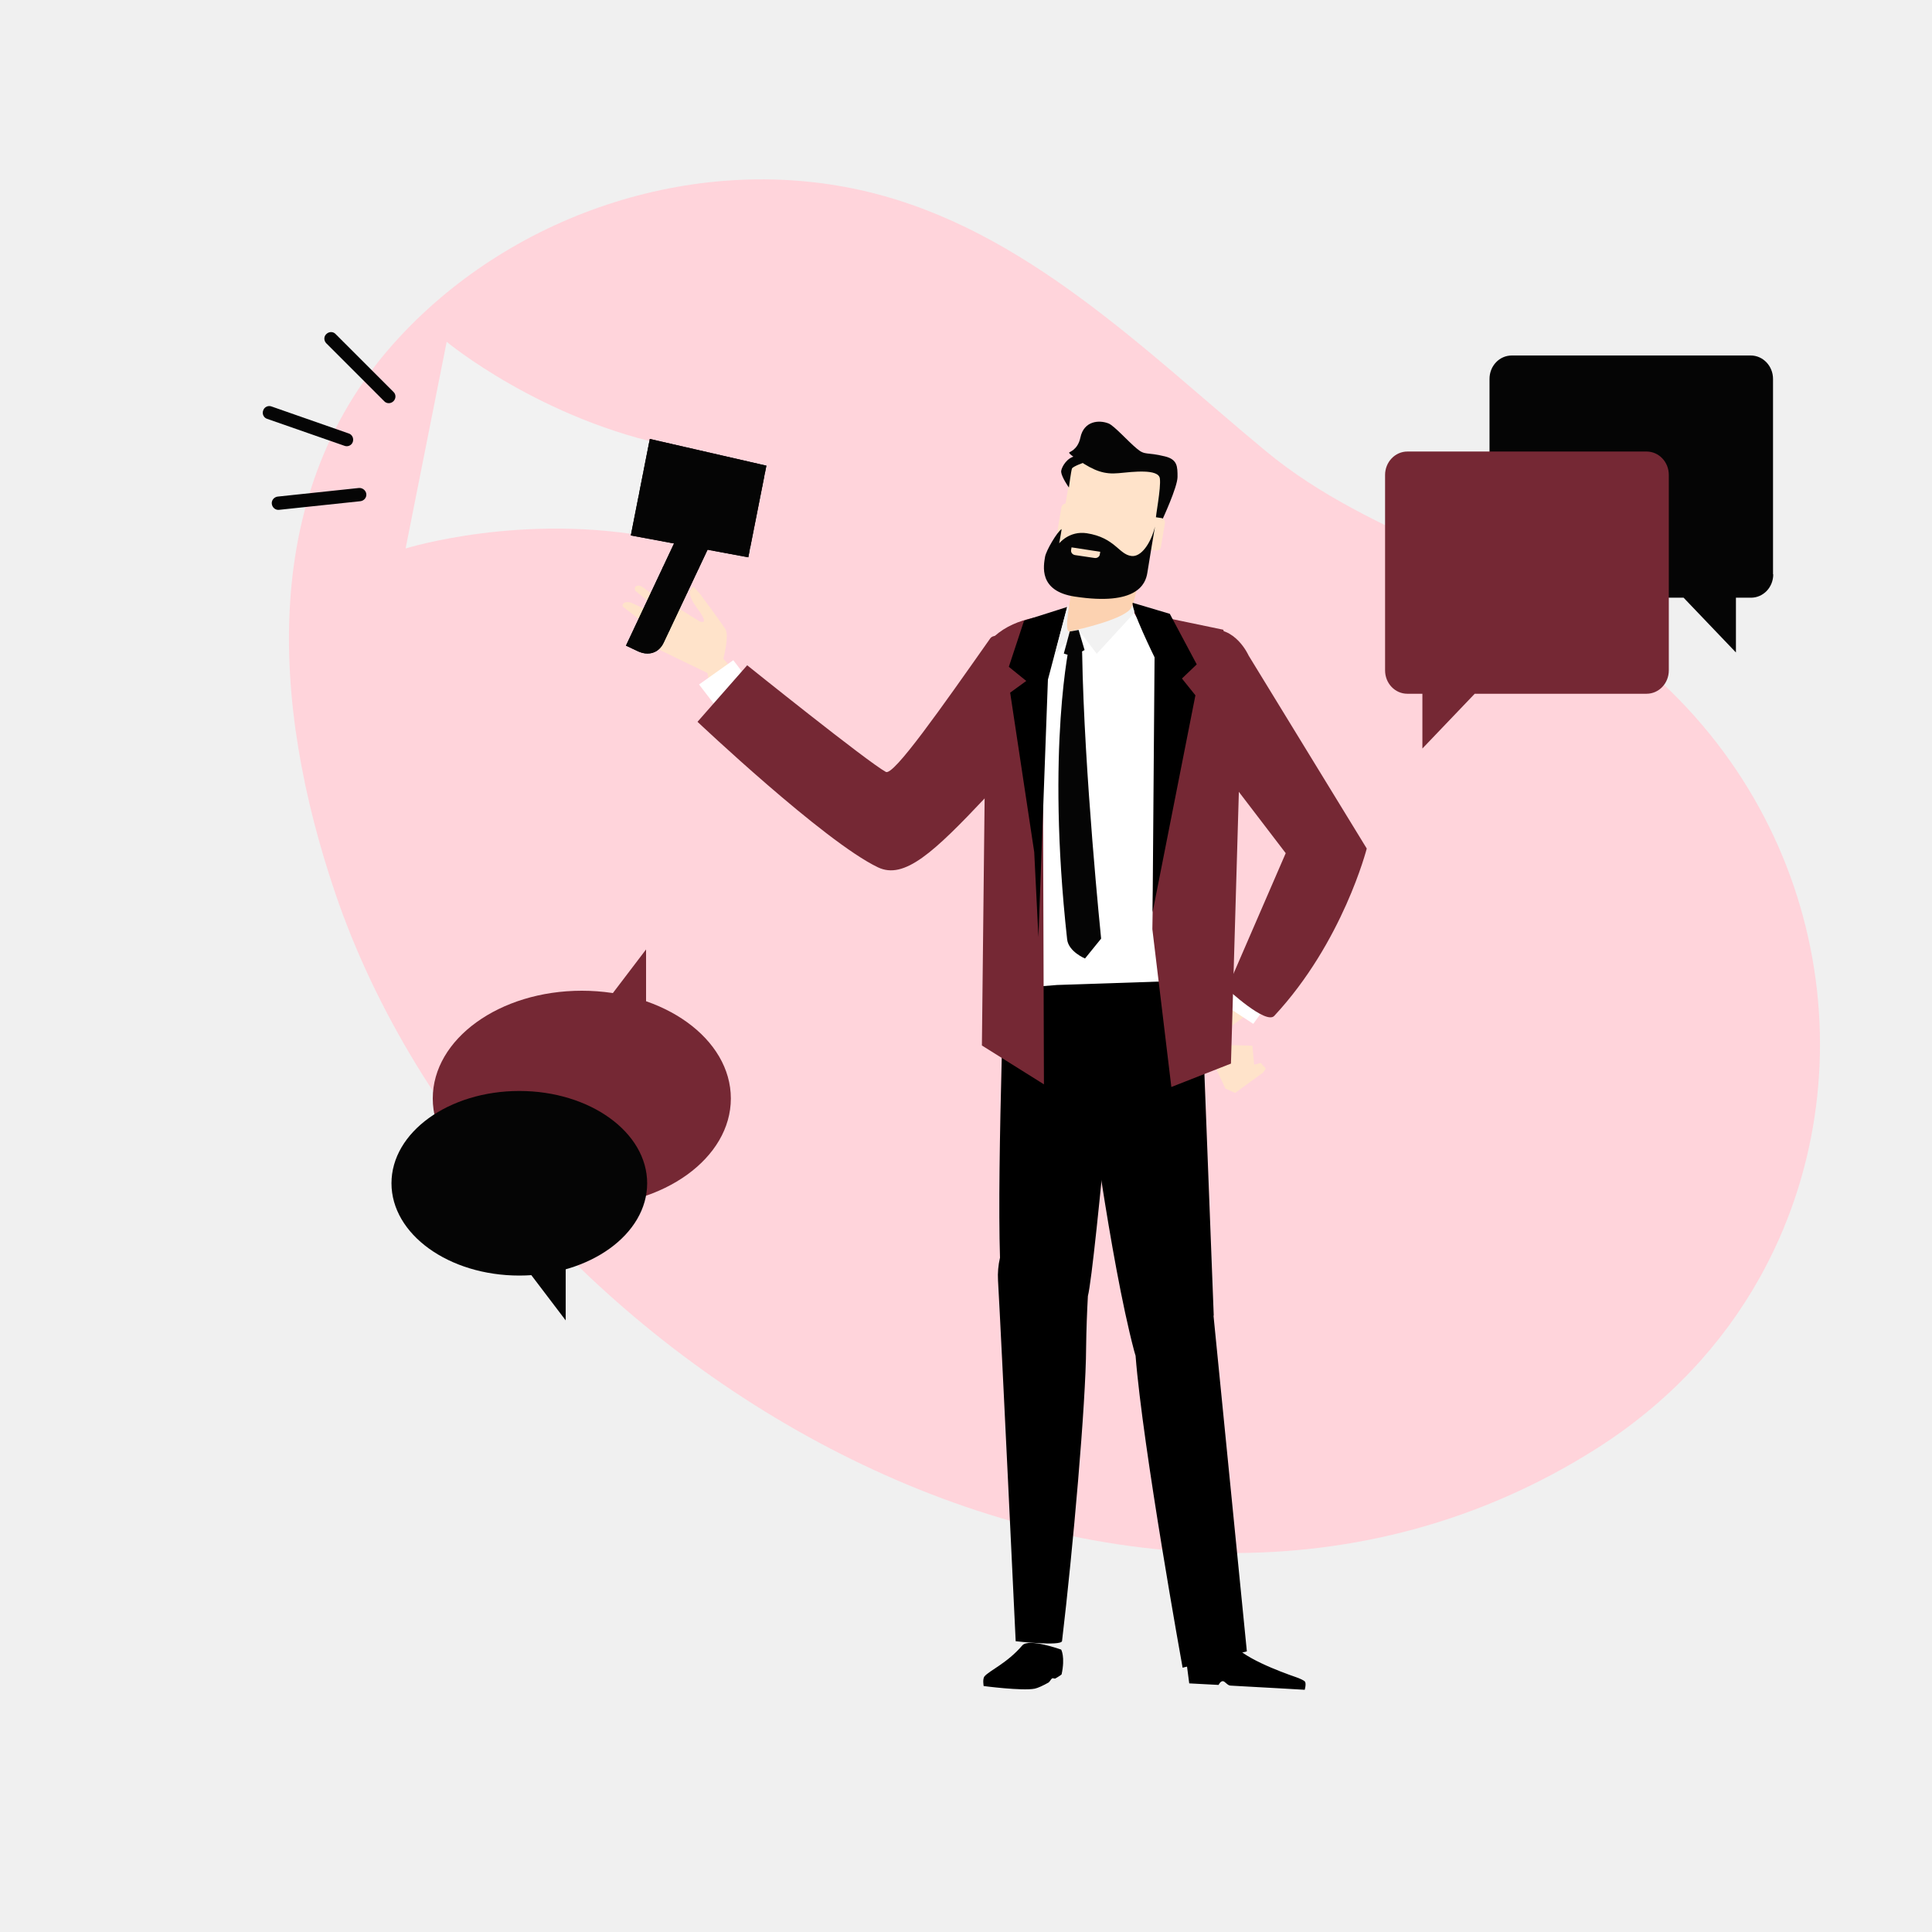
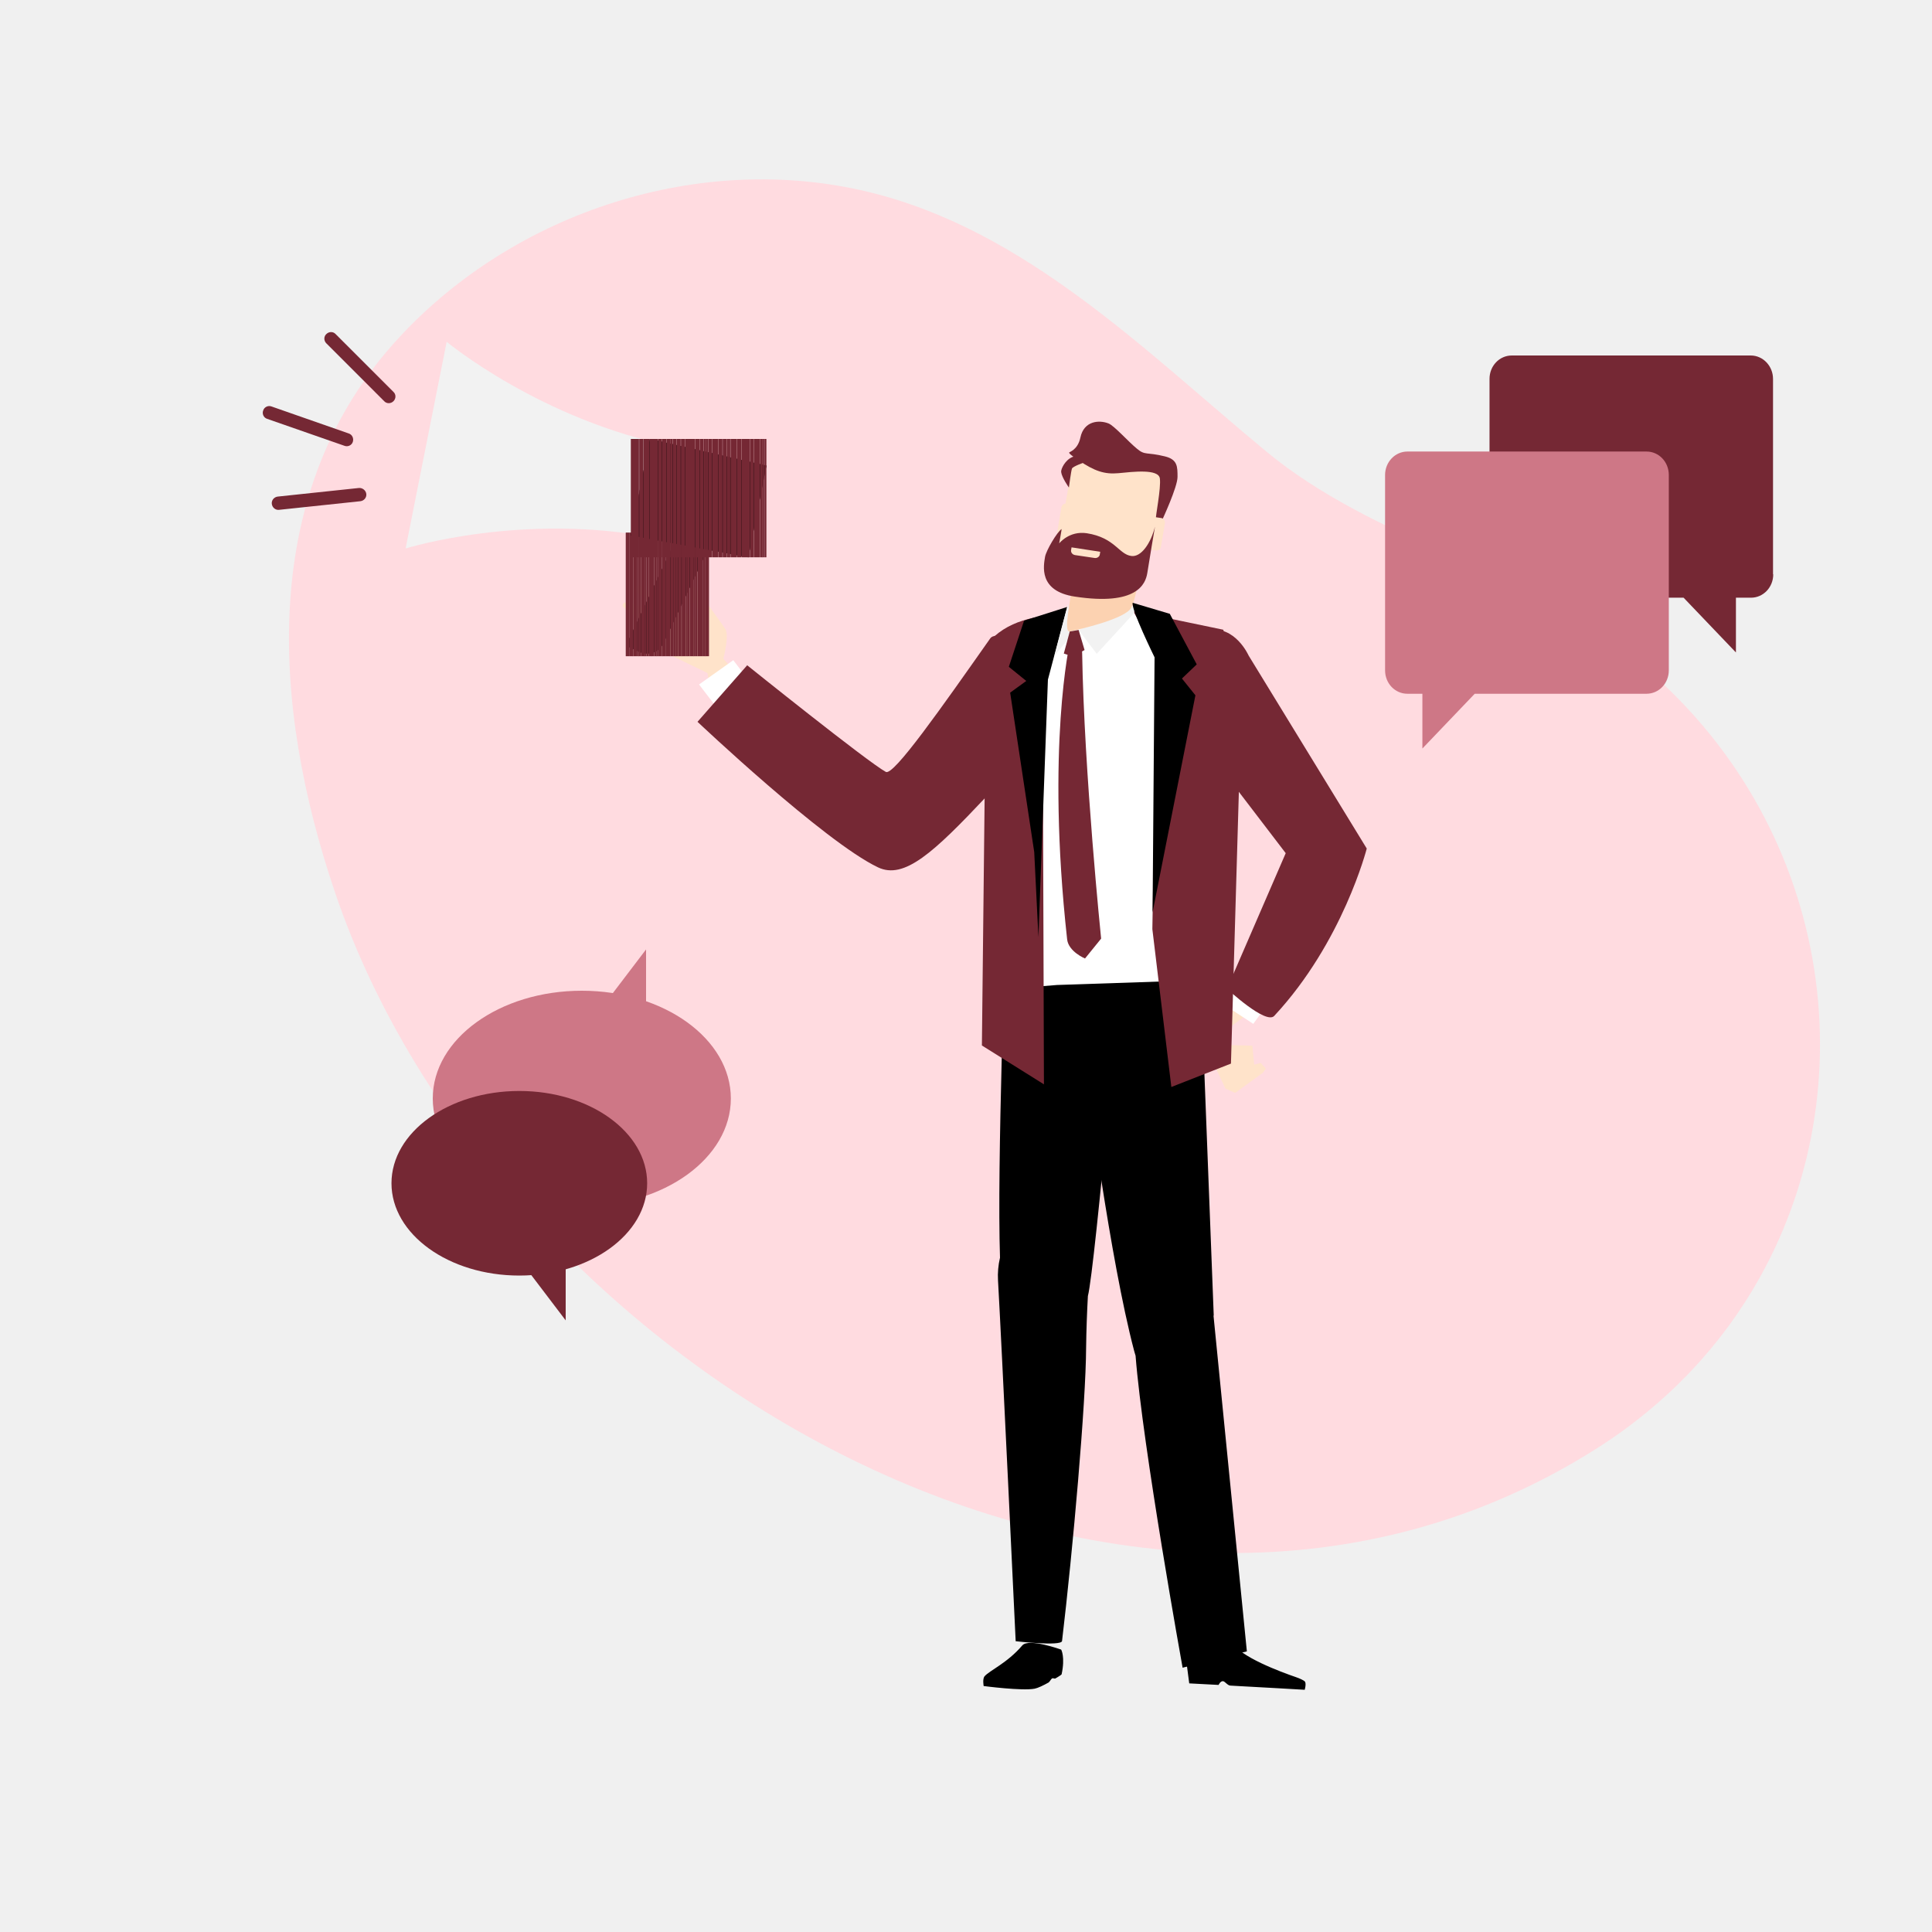
<svg xmlns="http://www.w3.org/2000/svg" xmlns:xlink="http://www.w3.org/1999/xlink" id="SvgjsSvg1093" width="360" height="360" version="1.1">
  <defs id="SvgjsDefs1094" />
  <g id="SvgjsG1095">
-     <svg enable-background="new 0 0 875 823" viewBox="0 0 875 823" width="360" height="360">
-       <path fill="#ffd4db" d="M797 552.6c50.9-91.1 30.4-212.3-60.2-282.9-49.6-38.6-114.7-51-163.4-91.3-54.7-45.3-108.8-100.3-180.2-117.5-75.9-18.3-159.5 8.8-212.3 65.8-64.4 69.3-57.9 166.8-29.1 251.7C224.9 593.6 512.4 763.6 723 630.1c32.5-20.6 57.2-47.4 74-77.5z" class="colorcce9ff svgShape" />
-       <path fill="#050505" d="M803.1 234.1c0 5.9-4.5 10.6-10.1 10.6h-6.8v24.8l-23.7-24.8h-77.8c-5.6 0-10.1-4.7-10.1-10.6v-88.5c0-5.9 4.5-10.6 10.1-10.6h108.2c5.6 0 10.1 4.8 10.1 10.6v88.5z" class="colorffbe55 svgShape" />
-       <path fill="#752834" d="M627.3 277.6c0 5.9 4.5 10.6 10.1 10.6h6.8V313l23.7-24.8h77.8c5.6 0 10.1-4.7 10.1-10.6v-88.5c0-5.9-4.5-10.6-10.1-10.6H637.4c-5.6 0-10.1 4.8-10.1 10.6v88.5z" class="color2a94f4 svgShape" />
+     <svg enable-background="new 0 0 875 823" viewBox="0 0 875 823" width="360" height="360" version="1.1">
+       <path fill="#ffdbe0" d="M797 552.6c50.9-91.1 30.4-212.3-60.2-282.9-49.6-38.6-114.7-51-163.4-91.3-54.7-45.3-108.8-100.3-180.2-117.5-75.9-18.3-159.5 8.8-212.3 65.8-64.4 69.3-57.9 166.8-29.1 251.7C224.9 593.6 512.4 763.6 723 630.1c32.5-20.6 57.2-47.4 74-77.5z" class="colorcce9ff svgShape" />
+       <path fill="#752834" d="M803.1 234.1c0 5.9-4.5 10.6-10.1 10.6h-6.8v24.8l-23.7-24.8h-77.8c-5.6 0-10.1-4.7-10.1-10.6v-88.5c0-5.9 4.5-10.6 10.1-10.6h108.2c5.6 0 10.1 4.8 10.1 10.6v88.5z" class="colorffbe55 svgShape" />
+       <path fill="#ce7786" d="M627.3 277.6c0 5.9 4.5 10.6 10.1 10.6h6.8V313l23.7-24.8h77.8c5.6 0 10.1-4.7 10.1-10.6v-88.5c0-5.9-4.5-10.6-10.1-10.6H637.4c-5.6 0-10.1 4.8-10.1 10.6v88.5z" class="color2a94f4 svgShape" />
      <path fill="#ffe3ca" d="m559.4 469 12.6-9.2 1.3-1.8-2.3-2.6-3 .8-.8-8.6-14.8-.4-7.8-2.2 10.4 22z" class="colorffe3ca svgShape" />
      <path fill="#ffe3ca" d="m585.4 379.8-40.7 64.1s3.1 8.1 6.4 3.1c.4-.6-2.3-1.9.5-3.9 11.2-8 31-22.1 40.1-33.3 12-14.7 12.5-34.4 12.5-34.4l-18.8 4.4z" class="colorffe3ca svgShape" />
      <path fill="#ffffff" d="m567.6 437.7-14.8-9.7 11.3-15.4 14.8 9.6z" class="colorfff svgShape" />
      <path fill="#752834" d="m540.5 305.7 41.8 54.7-26.6 61.4s17.6 16.4 21.4 12.3c31.1-33.4 41.9-75.8 41.9-75.8l-53.5-87.4s-6.1-13.8-18.3-11.5c-24.6 4.6-9.7 40.4-6.7 46.3z" class="color0e538c svgShape" />
      <path fill="#000000" d="M445.9 733.2c-1 1.2-.4 4.4-.4 4.4s17.4 2.3 23.1 1.2c1.5-.3 4-1.5 6.3-2.8.4-.2 1.1-1.5 1.5-1.8.7-.4 1.1.3 1.7-.1 1.6-.9 2.7-1.7 2.7-1.8 1.7-7.9-.2-11.2-.2-11.2s-14.7-5.3-17.6-1.9c-6.8 8-14.9 11.4-17.1 14zM536.9 723.4l1.7 13 13.3.7s.8-1.8 2-1.7c.9.1 2 1.9 3.3 2 2.8.2 5.9.3 7.1.4 2.5.1 26.6 1.5 26.6 1.5s.8-2.7.1-3.7c-.3-.5-2.5-1.5-4-2-6.7-2.3-26-9.4-29-16-3.6-8-21.1 5.8-21.1 5.8z" class="color0b4870 svgShape" />
      <path fill="#000000" d="m509 399.9-47.8-1.1s-6.9 29.1-7.5 53.7c-.9 35-1.5 69.6-.8 91.1-.8 3.4-1.1 6.9-.9 10.3 1.5 25.9 8 163.4 8 163.4s20.7 2.4 21-.1c4.9-41.2 10.8-107.7 10.9-133 .1-7.9.4-15.8.8-23.2C496 548.3 509 399.9 509 399.9z" class="color0b4870 svgShape" />
      <path fill="#000000" d="m564.7 721.9-15.1-152c0-.1.1-.1.1-.1l-5.8-150.3-64.1-4.3s4 9.2 12.6 48.8c0 0 10.3 80.2 21.2 121.6.2.9.5 1.6.7 2.4 3.2 41.3 21.3 141.3 21.3 141.3l29.1-7.4z" class="color0b4870 svgShape" />
      <path fill="#ffe3ca" d="M371.3 315.5s-19.4-15.3-47.1-47c-9.4-10.7-4.8.9-3.2 14.3 1.6 13.4 27.7 40 56.3 47.5 28.6 7.5-6-14.8-6-14.8z" class="colorffe3ca svgShape" />
      <path fill="#ffe3ca" d="M326.4 276.9s4.4-14.4 2.1-18c-2.3-3.6-11.6-16.1-11.6-16.1l-2.7-3s-4.8 1.2 1.5 9.6 1.1 6 1.1 6l-8.5-5.3-11-5.7-4.5-3.2s-2.4-2-3.4-2c-2.8.1-1.7 2.3-1.7 2.3l16.7 13.9-18.7-8.5s-2.6-.7-3.4.5c-.8 1.1 0 1.5 0 1.5l19 14.8-10.2-3.3s-2.5-.6-3.4.5c-.9 1.2-1.2 1.5-1.2 1.5l37.4 18.1 2.5-3.6z" class="colorffe3ca svgShape" />
      <path fill="#ffffff" d="m325.8 296-9.2-12 15.5-11 9.2 12z" class="colorfff svgShape" />
      <path fill="#752834" d="M487.3 277.8s2.5 11.3-40.5 56.9c-24 25.5-37.3 37.8-49.2 32.1-24.3-11.6-81.7-65.9-81.7-65.9l22.5-25.6s54.4 43.7 62.8 48.3c3.5 1.9 25.2-29.1 47.3-60.5 4-5.8 35.9 11.6 38.8 14.7z" class="color0e538c svgShape" />
      <path fill="#ffffff" d="m451.5 267.6 31.7-16.9 23.8-5.3 13.4 7.1s27.9 16 30.7 16c2.8 0-.9 149.2-.9 149.2l-71.5 2.4-26 2.1-1.2-154.6z" class="colorfff svgShape" />
      <path fill="#752834" d="m472.8 465.1-.6-183.3 10.2-30.2c-13.1 1.6-26.3 2.9-35.7 14.4l-2 181.5 28.1 17.6zM513.2 250.7l10.8 19.8-2.1 124.3 8.6 71.5 27-10.6 4.9-168.6-8.4-27.9z" class="color0e538c svgShape" />
      <path fill="#000000" d="m468.4 359.9-10.9-72.2 7.3-5.3-7.9-6.4 6.9-20.9 19.5-6.2-8.7 32.9-4.3 116.6z" class="color0b4870 svgShape" />
-       <path fill="#050505" d="M484.6 264.7s-10.9 47.5-1.3 134.7c.6 5.6 8.1 8.7 8.1 8.7l7.3-9s-7.7-75-8.6-129.5c-.2-6.8-5.8 1.6-5.5-4.9z" class="colorffbe55 svgShape" />
+       <path fill="#752834" d="M484.6 264.7s-10.9 47.5-1.3 134.7c.6 5.6 8.1 8.7 8.1 8.7l7.3-9s-7.7-75-8.6-129.5c-.2-6.8-5.8 1.6-5.5-4.9z" class="colorffbe55 svgShape" />
      <path fill="#f2f2f2" d="m488.5 259.3 8.2 10.8 17-18.5v-3.1zM483.7 247.6l-6.1 23.3 8.1-9.7z" class="colorf2f2f2 svgShape" />
      <path fill="#fcd2b1" d="M516.4 233.4c-.8 3.9-2.3 12.1-3.9 15.6-2.5 5.4-24.6 10.2-27.9 11-3.4.8.8-16.3.8-20.2 0-3 2-2-.4-6.3h31.4z" class="colorfcd2b1 svgShape" />
      <path fill="#ffe3ca" d="M478.8 224.8c-.6 3.3 1.8 6.5 5.3 7l28.4 4.4c3.5.5 6.8-1.7 7.3-5.1l6.7-40.2c.6-3.3-1.8-6.5-5.3-7l-28.4-4.3c-3.5-.5-6.8 1.7-7.3 5.1l-6.7 40.1z" class="colorffe3ca svgShape" />
-       <path fill="#050505" d="M484.1 194.8s-3.2-4.5-3.5-7c-.2-1.3 1.8-5.6 5.3-6.9 3.5-1.3 5.5 2.4 5.5 2.4s-5.5 1.9-5.9 2.9c-.4 1-1.4 8.6-1.4 8.6z" class="colorffbe55 svgShape" />
-       <path fill="#050505" d="M526.4 209.4s6.9-14.8 6.9-19.4c0-4.7 0-7.9-5.7-9.3-8.5-2.1-8.9-.3-12.7-3.5-3.8-3.1-10.3-10.4-12.8-11.4-4.2-1.7-11.2-1.3-12.8 6.4-1.2 5.7-5.2 6.5-5.1 6.8.2.7 1.7 1.7 4.2 3.4 7.3 5 11.9 6.5 18.2 5.9 6.3-.6 18.1-2.1 18.7 2.4.6 4.5-2.1 17.5-1.8 18.5.3 1.1 1.8.8 2.9.2z" class="colorffbe55 svgShape" />
+       <path fill="#752834" d="M484.1 194.8s-3.2-4.5-3.5-7c-.2-1.3 1.8-5.6 5.3-6.9 3.5-1.3 5.5 2.4 5.5 2.4s-5.5 1.9-5.9 2.9c-.4 1-1.4 8.6-1.4 8.6z" class="colorffbe55 svgShape" />
+       <path fill="#752834" d="M526.4 209.4s6.9-14.8 6.9-19.4c0-4.7 0-7.9-5.7-9.3-8.5-2.1-8.9-.3-12.7-3.5-3.8-3.1-10.3-10.4-12.8-11.4-4.2-1.7-11.2-1.3-12.8 6.4-1.2 5.7-5.2 6.5-5.1 6.8.2.7 1.7 1.7 4.2 3.4 7.3 5 11.9 6.5 18.2 5.9 6.3-.6 18.1-2.1 18.7 2.4.6 4.5-2.1 17.5-1.8 18.5.3 1.1 1.8.8 2.9.2z" class="colorffbe55 svgShape" />
      <path fill="#ffe3ca" d="M515.5 220.1c-.2 1.1.6 2.2 1.8 2.3l6.1.9c1.2.2 2.3-.6 2.4-1.7l1.8-10.7c.2-1.1-.6-2.2-1.8-2.3l-6.1-.9c-1.2-.2-2.3.6-2.4 1.7l-1.8 10.7zM478.9 214.5c-.2 1.1.6 2.2 1.8 2.3l6.1.9c1.2.2 2.3-.6 2.4-1.7l1.8-10.7c.2-1.1-.6-2.2-1.8-2.3l-6.1-.9c-1.2-.2-2.2.6-2.4 1.7l-1.8 10.7z" class="colorffe3ca svgShape" />
-       <path fill="#050505" d="M523.1 212.5s-2.7 15.8-3.5 21.1c-.8 4.8-4.6 14.9-32.8 10.6-16.7-2.5-14.1-14.2-13.5-18 .5-2.9 5.4-11.2 7.5-12.6.1 0-1.1 6.5-1.1 6.5s4.5-5.8 12.5-4.6c12.8 2 14.5 9.6 20.2 10.3 4.4.6 8.8-5.7 10.7-13.3z" class="colorffbe55 svgShape" />
+       <path fill="#752834" d="M523.1 212.5s-2.7 15.8-3.5 21.1c-.8 4.8-4.6 14.9-32.8 10.6-16.7-2.5-14.1-14.2-13.5-18 .5-2.9 5.4-11.2 7.5-12.6.1 0-1.1 6.5-1.1 6.5s4.5-5.8 12.5-4.6c12.8 2 14.5 9.6 20.2 10.3 4.4.6 8.8-5.7 10.7-13.3z" class="colorffbe55 svgShape" />
      <path fill="#ffe3ca" d="m495.7 226.7-8.8-1.3c-1.2-.2-2-1.2-1.8-2.3l.2-1.2 13 2-.2 1.2c-.1 1-1.2 1.8-2.4 1.6z" class="colorffe3ca svgShape" />
-       <path fill="#050505" d="m484.5 260 4-.7 2.7 9.1-5.3 2.9-4.1-1.3z" class="colorffbe55 svgShape" />
+       <path fill="#752834" d="m484.5 260 4-.7 2.7 9.1-5.3 2.9-4.1-1.3z" class="colorffbe55 svgShape" />
      <path fill="#000000" d="M513 247c-.9 2.7 9.9 24.7 9.9 24.7l-.9 115.5 19.4-98.3-6.1-7.6 6.7-6.4-12.2-22.9-16.8-5z" class="color0b4870 svgShape" />
      <path fill="#f2f2f2" d="m202.3 128.8-9.3 46.8-9.3 46.8s53.1-16.6 113.5-4.7l4.1-20.6 4.1-20.8c-60.3-11.9-103.1-47.5-103.1-47.5z" class="colorf2f2f2 svgShape" />
-       <defs>
-         <path id="a" d="m288.8 268.9-5.3-2.5 24.1-51.2 13.5 6.4-20.5 43.4c-2.2 4.8-7 6.2-11.8 3.9z" />
-       </defs>
-       <use fill="#050505" overflow="visible" xlink:href="#a" class="colorffbe55 svgShape" />
-       <clipPath id="b">
-         <use overflow="visible" xlink:href="#a" />
-       </clipPath>
-       <path fill="#050505" d="M321.1 215.2v56-56zM320.5 215.2h.6v56h-.6zM319.9 215.2h.6v56h-.6z" clip-path="url(#b)" class="colorffbe55 svgShape" />
-       <path fill="#050505" d="M319.3 215.2h.6v56h-.6z" clip-path="url(#b)" class="colorffbe55 svgShape" />
-       <path fill="#050505" d="M318.8 215.2h.6v56h-.6zM318.2 215.2h.6v56h-.6z" clip-path="url(#b)" class="colorffbe55 svgShape" />
-       <path fill="#050505" d="M317.6 215.2h.6v56h-.6zM317 215.2h.6v56h-.6zM316.4 215.2h.6v56h-.6z" clip-path="url(#b)" class="colorffbe55 svgShape" />
-       <path fill="#050505" d="M315.9 215.2h.6v56h-.6z" clip-path="url(#b)" class="colorffbe55 svgShape" />
-       <path fill="#050505" d="M315.3 215.2h.6v56h-.6zM314.7 215.2h.6v56h-.6z" clip-path="url(#b)" class="colorffbe55 svgShape" />
-       <path fill="#050505" d="M314.1 215.2h.6v56h-.6z" clip-path="url(#b)" class="colorffbe55 svgShape" />
-       <path fill="#050505" d="M313.6 215.2h.6v56h-.6zM313 215.2h.6v56h-.6zM312.4 215.2h.6v56h-.6z" clip-path="url(#b)" class="colorffbe55 svgShape" />
-       <path fill="#050505" d="M311.8 215.2h.6v56h-.6zM311.2 215.2h.6v56h-.6z" clip-path="url(#b)" class="colorffbe55 svgShape" />
-       <path fill="#050505" d="M310.7 215.2h.6v56h-.6z" clip-path="url(#b)" class="colorffbe55 svgShape" />
-       <path fill="#050505" d="M310.1 215.2h.6v56h-.6zM309.5 215.2h.6v56h-.6zM308.9 215.2h.6v56h-.6z" clip-path="url(#b)" class="colorffbe55 svgShape" />
-       <path fill="#050505" d="M308.4 215.2h.6v56h-.6z" clip-path="url(#b)" class="colorffbe55 svgShape" />
-       <path fill="#050505" d="M307.8 215.2h.6v56h-.6zM307.2 215.2h.6v56h-.6z" clip-path="url(#b)" class="colorffbe55 svgShape" />
-       <path fill="#050505" d="M306.6 215.2h.6v56h-.6zM306 215.2h.6v56h-.6z" clip-path="url(#b)" class="colorffbe55 svgShape" />
-       <path fill="#050505" d="M305.5 215.2h.6v56h-.6zM304.9 215.2h.6v56h-.6z" clip-path="url(#b)" class="colorffbe55 svgShape" />
-       <path fill="#050505" d="M304.3 215.2h.6v56h-.6zM303.7 215.2h.6v56h-.6z" clip-path="url(#b)" class="colorffbe55 svgShape" />
-       <path fill="#050505" d="M303.1 215.2h.6v56h-.6z" clip-path="url(#b)" class="colorffbe55 svgShape" />
-       <path fill="#050505" d="M302.6 215.2h.6v56h-.6zM302 215.2h.6v56h-.6zM301.4 215.2h.6v56h-.6z" clip-path="url(#b)" class="colorffbe55 svgShape" />
-       <path fill="#050505" d="M300.8 215.2h.6v56h-.6zM300.2 215.2h.6v56h-.6z" clip-path="url(#b)" class="colorffbe55 svgShape" />
-       <path fill="#050505" d="M299.7 215.2h.6v56h-.6z" clip-path="url(#b)" class="colorffbe55 svgShape" />
-       <path fill="#050505" d="M299.1 215.2h.6v56h-.6zM298.5 215.2h.6v56h-.6zM297.9 215.2h.6v56h-.6z" clip-path="url(#b)" class="colorffbe55 svgShape" />
-       <path fill="#050505" d="M297.3 215.2h.6v56h-.6z" clip-path="url(#b)" class="colorffbe55 svgShape" />
-       <path fill="#050505" d="M296.8 215.2h.6v56h-.6zM296.2 215.2h.6v56h-.6z" clip-path="url(#b)" class="colorffbe55 svgShape" />
-       <path fill="#050505" d="M295.6 215.2h.6v56h-.6zM295 215.2h.6v56h-.6z" clip-path="url(#b)" class="colorffbe55 svgShape" />
-       <path fill="#050505" d="M294.5 215.2h.6v56h-.6zM293.9 215.2h.6v56h-.6z" clip-path="url(#b)" class="colorffbe55 svgShape" />
-       <path fill="#050505" d="M293.3 215.2h.6v56h-.6zM292.7 215.2h.6v56h-.6z" clip-path="url(#b)" class="colorffbe55 svgShape" />
-       <path fill="#050505" d="M292.1 215.2h.6v56h-.6z" clip-path="url(#b)" class="colorffbe55 svgShape" />
-       <path fill="#050505" d="M291.6 215.2h.6v56h-.6zM291 215.2h.6v56h-.6zM290.4 215.2h.6v56h-.6z" clip-path="url(#b)" class="colorffbe55 svgShape" />
-       <path fill="#050505" d="M289.8 215.2h.6v56h-.6zM289.2 215.2h.6v56h-.6z" clip-path="url(#b)" class="colorffbe55 svgShape" />
-       <path fill="#050505" d="M288.7 215.2h.6v56h-.6z" clip-path="url(#b)" class="colorffbe55 svgShape" />
-       <path fill="#050505" d="M288.1 215.2h.6v56h-.6zM287.5 215.2h.6v56h-.6zM286.9 215.2h.6v56h-.6z" clip-path="url(#b)" class="colorffbe55 svgShape" />
-       <path fill="#050505" d="M286.3 215.2h.6v56h-.6z" clip-path="url(#b)" class="colorffbe55 svgShape" />
-       <path fill="#050505" d="M285.8 215.2h.6v56h-.6zM285.2 215.2h.6v56h-.6z" clip-path="url(#b)" class="colorffbe55 svgShape" />
-       <path fill="#050505" d="M284.6 215.2h.6v56h-.6zM284 215.2h.6v56h-.6zM283.4 215.2h.6v56h-.6zM283.4 271.2v-56 56z" clip-path="url(#b)" class="colorffbe55 svgShape" />
-       <defs>
-         <path id="c" d="m338.9 226.4-53.2-9.9 8.6-43.7 52.8 12.1z" />
-       </defs>
-       <use fill="#050505" overflow="visible" xlink:href="#c" class="colorffbe55 svgShape" />
-       <clipPath id="d">
-         <use overflow="visible" xlink:href="#c" />
-       </clipPath>
-       <path fill="#050505" d="M347.1 172.8v53.6-53.6zM346.2 172.8h.9v53.6h-.9zM345.2 172.8h.9v53.6h-.9z" clip-path="url(#d)" class="colorffbe55 svgShape" />
-       <path fill="#050505" d="M344.3 172.8h1v53.6h-1zM343.3 172.8h.9v53.6h-.9zM342.4 172.8h.9v53.6h-.9zM341.5 172.8h.9v53.6h-.9zM340.5 172.8h.9v53.6h-.9zM339.6 172.8h.9v53.6h-.9zM338.6 172.8h.9v53.6h-.9zM337.7 172.8h.9v53.6h-.9zM336.7 172.8h1v53.6h-1zM335.8 172.8h.9v53.6h-.9zM334.8 172.8h.9v53.6h-.9zM333.9 172.8h.9v53.6h-.9zM332.9 172.8h.9v53.6h-.9zM332 172.8h.9v53.6h-.9zM331.1 172.8h.9v53.6h-.9zM330.1 172.8h.9v53.6h-.9z" clip-path="url(#d)" class="colorffbe55 svgShape" />
-       <path fill="#050505" d="M329.2 172.8h1v53.6h-1zM328.2 172.8h.9v53.6h-.9zM327.3 172.8h.9v53.6h-.9zM326.3 172.8h.9v53.6h-.9zM325.4 172.8h.9v53.6h-.9zM324.4 172.8h.9v53.6h-.9zM323.5 172.8h.9v53.6h-.9zM322.6 172.8h.9v53.6h-.9zM321.6 172.8h.9v53.6h-.9zM320.7 172.8h.9v53.6h-.9zM319.7 172.8h.9v53.6h-.9z" clip-path="url(#d)" class="colorffbe55 svgShape" />
-       <path fill="#050505" d="M318.8 172.8h1v53.6h-1zM317.8 172.8h.9v53.6h-.9zM316.9 172.8h.9v53.6h-.9zM315.9 172.8h.9v53.6h-.9zM315 172.8h.9v53.6h-.9zM314 172.8h.9v53.6h-.9zM313.1 172.8h.9v53.6h-.9zM312.2 172.8h.9v53.6h-.9zM311.2 172.8h1v53.6h-1zM310.3 172.8h.9v53.6h-.9zM309.3 172.8h.9v53.6h-.9zM308.4 172.8h.9v53.6h-.9zM307.4 172.8h.9v53.6h-.9zM306.5 172.8h.9v53.6h-.9zM305.5 172.8h.9v53.6h-.9zM304.6 172.8h.9v53.6h-.9zM303.6 172.8h.9v53.6h-.9z" clip-path="url(#d)" class="colorffbe55 svgShape" />
-       <path fill="#050505" d="M302.7 172.8h1v53.6h-1zM301.8 172.8h.9v53.6h-.9zM300.8 172.8h.9v53.6h-.9zM299.9 172.8h.9v53.6h-.9zM298.9 172.8h.9v53.6h-.9zM298 172.8h.9v53.6h-.9zM297 172.8h.9v53.6h-.9zM296.1 172.8h.9v53.6h-.9zM295.1 172.8h1v53.6h-1zM294.2 172.8h.9v53.6h-.9zM293.2 172.8h.9v53.6h-.9zM292.3 172.8h.9v53.6h-.9zM291.4 172.8h.9v53.6h-.9zM290.4 172.8h.9v53.6h-.9zM289.5 172.8h.9v53.6h-.9zM288.5 172.8h.9v53.6h-.9zM287.6 172.8h.9v53.6h-.9zM286.6 172.8h1v53.6h-1zM285.7 172.8h.9v53.6h-.9zM285.7 226.4v-53.6 53.6z" clip-path="url(#d)" class="colorffbe55 svgShape" />
-       <ellipse cx="263.5" cy="471.5" fill="#752834" rx="67.5" ry="48.8" class="color2a94f4 svgShape" />
-       <ellipse cx="235.2" cy="509.9" fill="#050505" rx="57.9" ry="41.8" class="colorffbe55 svgShape" />
-       <path fill="#050505" d="M236.6 546.2h19.6V572z" class="colorffbe55 svgShape" />
-       <path fill="#752834" d="M269.7 434.1h22.9V404z" class="color2a94f4 svgShape" />
-       <path fill="#050505" d="M178.2 155.7c-1.2 1.2-3.1 1.2-4.2 0l-26.2-26.2c-1.2-1.2-1.2-3.1 0-4.2 1.2-1.2 3.1-1.2 4.2 0l26.2 26.2c1.2 1.1 1.2 3 0 4.2zM165.9 197.7c.2 1.6-1 3.1-2.7 3.3l-36.8 3.9c-1.6.2-3.1-1-3.3-2.7-.2-1.6 1-3.1 2.7-3.3l36.8-3.9c1.6-.1 3.1 1.1 3.3 2.7zM159.8 174.1c-.5 1.6-2.3 2.4-3.8 1.8l-35-12.2c-1.6-.5-2.4-2.3-1.8-3.8.5-1.6 2.3-2.4 3.8-1.8l34.9 12.2c1.6.5 2.4 2.2 1.9 3.8z" class="colorffbe55 svgShape" />
+       <path id="a" d="m288.8 268.9-5.3-2.5 24.1-51.2 13.5 6.4-20.5 43.4c-2.2 4.8-7 6.2-11.8 3.9z" />
+       <use fill="#752834" overflow="visible" xlink:href="#a" class="colorffbe55 svgShape" />
+       <use overflow="visible" xlink:href="#a" />
+       <path fill="#752834" d="M321.1 215.2v56-56zM320.5 215.2h.6v56h-.6zM319.9 215.2h.6v56h-.6z" clip-path="url(#b)" class="colorffbe55 svgShape" />
+       <path fill="#752834" d="M319.3 215.2h.6v56h-.6z" clip-path="url(#b)" class="colorffbe55 svgShape" />
+       <path fill="#752834" d="M318.8 215.2h.6v56h-.6zM318.2 215.2h.6v56h-.6z" clip-path="url(#b)" class="colorffbe55 svgShape" />
+       <path fill="#752834" d="M317.6 215.2h.6v56h-.6zM317 215.2h.6v56h-.6zM316.4 215.2h.6v56h-.6z" clip-path="url(#b)" class="colorffbe55 svgShape" />
+       <path fill="#752834" d="M315.9 215.2h.6v56h-.6z" clip-path="url(#b)" class="colorffbe55 svgShape" />
+       <path fill="#752834" d="M315.3 215.2h.6v56h-.6zM314.7 215.2h.6v56h-.6z" clip-path="url(#b)" class="colorffbe55 svgShape" />
+       <path fill="#752834" d="M314.1 215.2h.6v56h-.6z" clip-path="url(#b)" class="colorffbe55 svgShape" />
+       <path fill="#752834" d="M313.6 215.2h.6v56h-.6zM313 215.2h.6v56h-.6zM312.4 215.2h.6v56h-.6z" clip-path="url(#b)" class="colorffbe55 svgShape" />
+       <path fill="#752834" d="M311.8 215.2h.6v56h-.6zM311.2 215.2h.6v56h-.6z" clip-path="url(#b)" class="colorffbe55 svgShape" />
+       <path fill="#752834" d="M310.7 215.2h.6v56h-.6z" clip-path="url(#b)" class="colorffbe55 svgShape" />
+       <path fill="#752834" d="M310.1 215.2h.6v56h-.6zM309.5 215.2h.6v56h-.6zM308.9 215.2h.6v56h-.6z" clip-path="url(#b)" class="colorffbe55 svgShape" />
+       <path fill="#752834" d="M308.4 215.2h.6v56h-.6z" clip-path="url(#b)" class="colorffbe55 svgShape" />
+       <path fill="#752834" d="M307.8 215.2h.6v56h-.6zM307.2 215.2h.6v56h-.6z" clip-path="url(#b)" class="colorffbe55 svgShape" />
+       <path fill="#752834" d="M306.6 215.2h.6v56h-.6zM306 215.2h.6v56h-.6z" clip-path="url(#b)" class="colorffbe55 svgShape" />
+       <path fill="#752834" d="M305.5 215.2h.6v56h-.6zM304.9 215.2h.6v56h-.6z" clip-path="url(#b)" class="colorffbe55 svgShape" />
+       <path fill="#752834" d="M304.3 215.2h.6v56h-.6zM303.7 215.2h.6v56h-.6z" clip-path="url(#b)" class="colorffbe55 svgShape" />
+       <path fill="#752834" d="M303.1 215.2h.6v56h-.6z" clip-path="url(#b)" class="colorffbe55 svgShape" />
+       <path fill="#752834" d="M302.6 215.2h.6v56h-.6zM302 215.2h.6v56h-.6zM301.4 215.2h.6v56h-.6z" clip-path="url(#b)" class="colorffbe55 svgShape" />
+       <path fill="#752834" d="M300.8 215.2h.6v56h-.6zM300.2 215.2h.6v56h-.6z" clip-path="url(#b)" class="colorffbe55 svgShape" />
+       <path fill="#752834" d="M299.7 215.2h.6v56h-.6z" clip-path="url(#b)" class="colorffbe55 svgShape" />
+       <path fill="#752834" d="M299.1 215.2h.6v56h-.6zM298.5 215.2h.6v56h-.6zM297.9 215.2h.6v56h-.6z" clip-path="url(#b)" class="colorffbe55 svgShape" />
+       <path fill="#752834" d="M297.3 215.2h.6v56h-.6z" clip-path="url(#b)" class="colorffbe55 svgShape" />
+       <path fill="#752834" d="M296.8 215.2h.6v56h-.6zM296.2 215.2h.6v56h-.6z" clip-path="url(#b)" class="colorffbe55 svgShape" />
+       <path fill="#752834" d="M295.6 215.2h.6v56h-.6zM295 215.2h.6v56h-.6z" clip-path="url(#b)" class="colorffbe55 svgShape" />
+       <path fill="#752834" d="M294.5 215.2h.6v56h-.6zM293.9 215.2h.6v56h-.6z" clip-path="url(#b)" class="colorffbe55 svgShape" />
+       <path fill="#752834" d="M293.3 215.2h.6v56h-.6zM292.7 215.2h.6v56h-.6z" clip-path="url(#b)" class="colorffbe55 svgShape" />
+       <path fill="#752834" d="M292.1 215.2h.6v56h-.6z" clip-path="url(#b)" class="colorffbe55 svgShape" />
+       <path fill="#752834" d="M291.6 215.2h.6v56h-.6zM291 215.2h.6v56h-.6zM290.4 215.2h.6v56h-.6z" clip-path="url(#b)" class="colorffbe55 svgShape" />
+       <path fill="#752834" d="M289.8 215.2h.6v56h-.6zM289.2 215.2h.6v56h-.6z" clip-path="url(#b)" class="colorffbe55 svgShape" />
+       <path fill="#752834" d="M288.7 215.2h.6v56h-.6z" clip-path="url(#b)" class="colorffbe55 svgShape" />
+       <path fill="#752834" d="M288.1 215.2h.6v56h-.6zM287.5 215.2h.6v56h-.6zM286.9 215.2h.6v56h-.6z" clip-path="url(#b)" class="colorffbe55 svgShape" />
+       <path fill="#752834" d="M286.3 215.2h.6v56h-.6z" clip-path="url(#b)" class="colorffbe55 svgShape" />
+       <path fill="#752834" d="M285.8 215.2h.6v56h-.6zM285.2 215.2h.6v56h-.6z" clip-path="url(#b)" class="colorffbe55 svgShape" />
+       <path fill="#752834" d="M284.6 215.2h.6v56h-.6zM284 215.2h.6v56h-.6zM283.4 215.2h.6v56h-.6zM283.4 271.2v-56 56z" clip-path="url(#b)" class="colorffbe55 svgShape" />
+       <path id="c" d="m338.9 226.4-53.2-9.9 8.6-43.7 52.8 12.1z" />
+       <use fill="#752834" overflow="visible" xlink:href="#c" class="colorffbe55 svgShape" />
+       <use overflow="visible" xlink:href="#c" />
+       <path fill="#752834" d="M347.1 172.8v53.6-53.6zM346.2 172.8h.9v53.6h-.9zM345.2 172.8h.9v53.6h-.9z" clip-path="url(#d)" class="colorffbe55 svgShape" />
+       <path fill="#752834" d="M344.3 172.8h1v53.6h-1zM343.3 172.8h.9v53.6h-.9zM342.4 172.8h.9v53.6h-.9zM341.5 172.8h.9v53.6h-.9zM340.5 172.8h.9v53.6h-.9zM339.6 172.8h.9v53.6h-.9zM338.6 172.8h.9v53.6h-.9zM337.7 172.8h.9v53.6h-.9zM336.7 172.8h1v53.6h-1zM335.8 172.8h.9v53.6h-.9zM334.8 172.8h.9v53.6h-.9zM333.9 172.8h.9v53.6h-.9zM332.9 172.8h.9v53.6h-.9zM332 172.8h.9v53.6h-.9zM331.1 172.8h.9v53.6h-.9zM330.1 172.8h.9v53.6h-.9z" clip-path="url(#d)" class="colorffbe55 svgShape" />
+       <path fill="#752834" d="M329.2 172.8h1v53.6h-1zM328.2 172.8h.9v53.6h-.9zM327.3 172.8h.9v53.6h-.9zM326.3 172.8h.9v53.6h-.9zM325.4 172.8h.9v53.6h-.9zM324.4 172.8h.9v53.6h-.9zM323.5 172.8h.9v53.6h-.9zM322.6 172.8h.9v53.6h-.9zM321.6 172.8h.9v53.6h-.9zM320.7 172.8h.9v53.6h-.9zM319.7 172.8h.9v53.6h-.9z" clip-path="url(#d)" class="colorffbe55 svgShape" />
+       <path fill="#752834" d="M318.8 172.8h1v53.6h-1zM317.8 172.8h.9v53.6h-.9zM316.9 172.8h.9v53.6h-.9zM315.9 172.8h.9v53.6h-.9zM315 172.8h.9v53.6h-.9zM314 172.8h.9v53.6h-.9zM313.1 172.8h.9v53.6h-.9zM312.2 172.8h.9v53.6h-.9zM311.2 172.8h1v53.6h-1zM310.3 172.8h.9v53.6h-.9zM309.3 172.8h.9v53.6h-.9zM308.4 172.8h.9v53.6h-.9zM307.4 172.8h.9v53.6h-.9zM306.5 172.8h.9v53.6h-.9zM305.5 172.8h.9v53.6h-.9zM304.6 172.8h.9v53.6h-.9zM303.6 172.8h.9v53.6h-.9z" clip-path="url(#d)" class="colorffbe55 svgShape" />
+       <path fill="#752834" d="M302.7 172.8h1v53.6h-1zM301.8 172.8h.9v53.6h-.9zM300.8 172.8h.9v53.6h-.9zM299.9 172.8h.9v53.6h-.9zM298.9 172.8h.9v53.6h-.9zM298 172.8h.9v53.6h-.9zM297 172.8h.9v53.6h-.9zM296.1 172.8h.9v53.6h-.9zM295.1 172.8h1v53.6h-1zM294.2 172.8h.9v53.6h-.9zM293.2 172.8h.9v53.6h-.9zM292.3 172.8h.9v53.6h-.9zM291.4 172.8h.9v53.6h-.9zM290.4 172.8h.9v53.6h-.9zM289.5 172.8h.9v53.6h-.9zM288.5 172.8h.9v53.6h-.9zM287.6 172.8h.9v53.6h-.9zM286.6 172.8h1v53.6h-1zM285.7 172.8h.9v53.6h-.9zM285.7 226.4v-53.6 53.6z" clip-path="url(#d)" class="colorffbe55 svgShape" />
+       <ellipse cx="263.5" cy="471.5" fill="#ce7786" rx="67.5" ry="48.8" class="color2a94f4 svgShape" />
+       <ellipse cx="235.2" cy="509.9" fill="#752834" rx="57.9" ry="41.8" class="colorffbe55 svgShape" />
+       <path fill="#752834" d="M236.6 546.2h19.6V572z" class="colorffbe55 svgShape" />
+       <path fill="#ce7786" d="M269.7 434.1h22.9V404z" class="color2a94f4 svgShape" />
+       <path fill="#752834" d="M178.2 155.7c-1.2 1.2-3.1 1.2-4.2 0l-26.2-26.2c-1.2-1.2-1.2-3.1 0-4.2 1.2-1.2 3.1-1.2 4.2 0l26.2 26.2c1.2 1.1 1.2 3 0 4.2zM165.9 197.7c.2 1.6-1 3.1-2.7 3.3l-36.8 3.9c-1.6.2-3.1-1-3.3-2.7-.2-1.6 1-3.1 2.7-3.3l36.8-3.9c1.6-.1 3.1 1.1 3.3 2.7zM159.8 174.1c-.5 1.6-2.3 2.4-3.8 1.8l-35-12.2c-1.6-.5-2.4-2.3-1.8-3.8.5-1.6 2.3-2.4 3.8-1.8l34.9 12.2c1.6.5 2.4 2.2 1.9 3.8z" class="colorffbe55 svgShape" />
    </svg>
  </g>
</svg>
